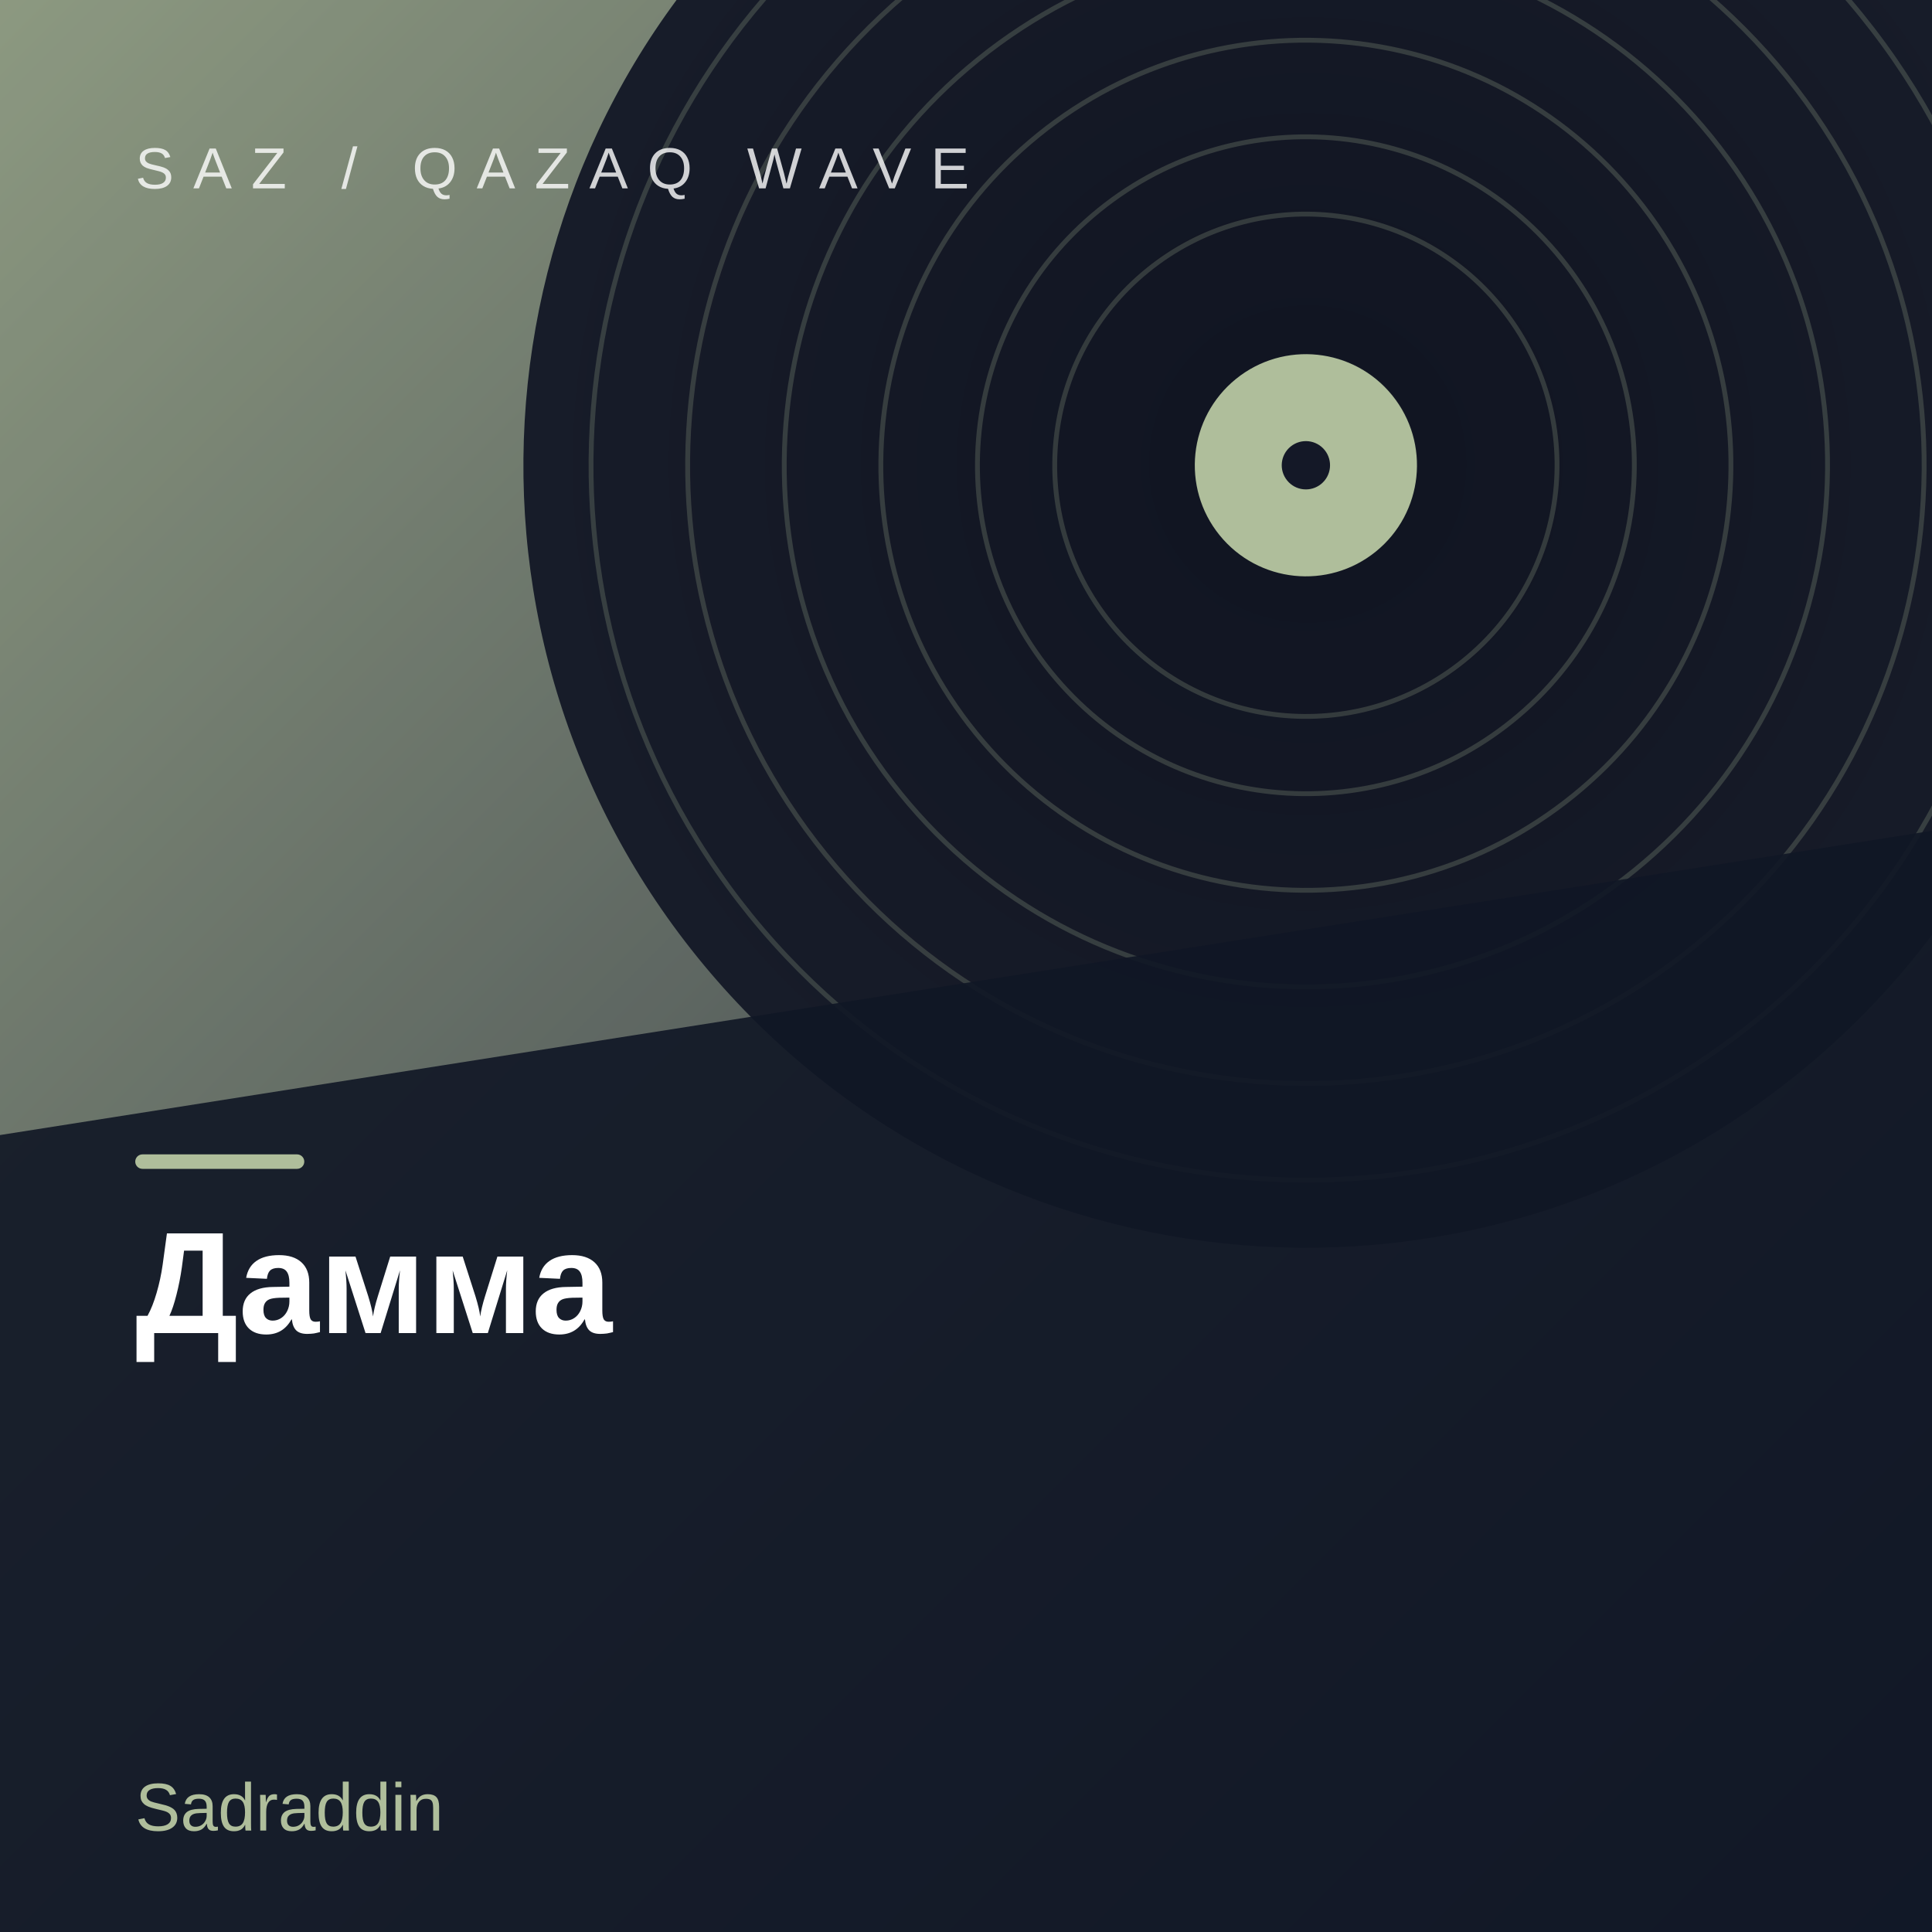
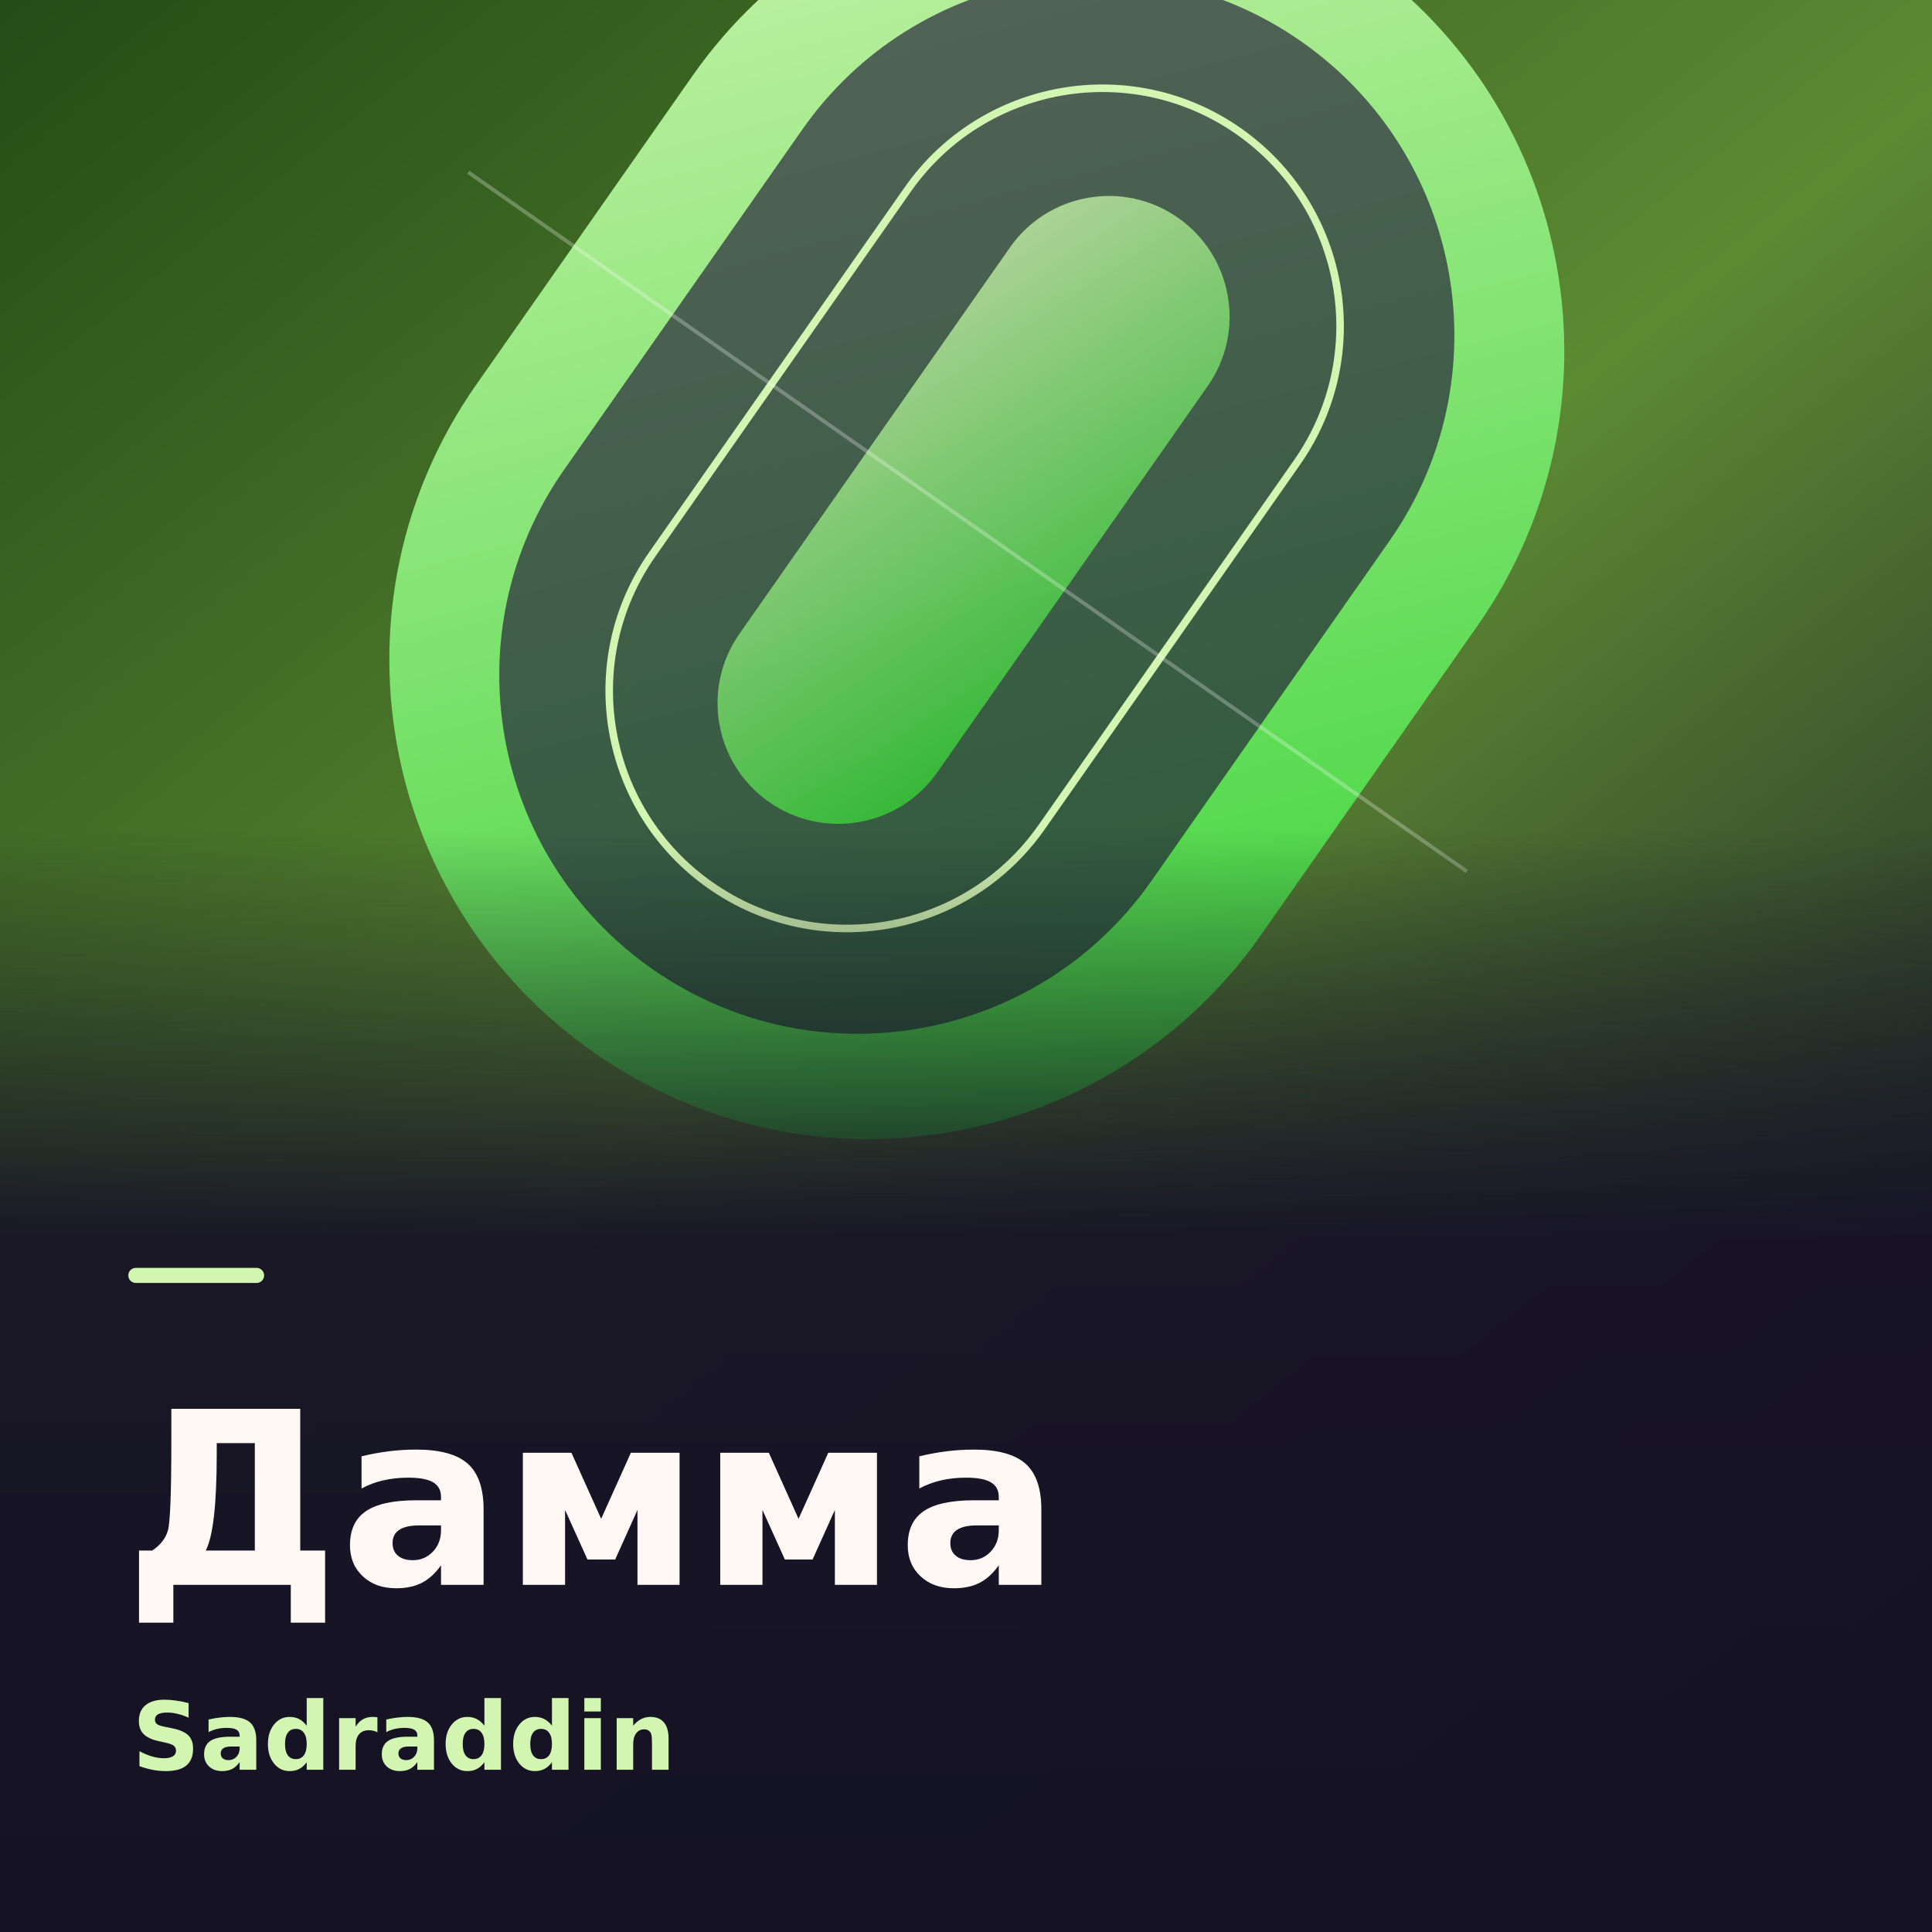
- <svg xmlns="http://www.w3.org/2000/svg" viewBox="0 0 400 400" role="img">
+ <svg xmlns="http://www.w3.org/2000/svg" width="512" height="512" viewBox="0 0 512 512" role="img">
  <defs>
-     <linearGradient id="g" x2="1" y2="1">
-       <stop stop-color="#afbe9b" />
-       <stop offset="1" stop-color="#25283e" />
+     <linearGradient id="base" x2=".8" y2="1">
+       <stop stop-color="hsl(105 55% 19%)" />
+       <stop offset=".52" stop-color="hsl(91 46% 37%)" />
+       <stop offset="1" stop-color="#161427" />
    </linearGradient>
-     <radialGradient id="v">
-       <stop stop-color="#afbe9b" />
-       <stop offset=".14" stop-color="#111522" />
-       <stop offset=".99" stop-color="#171c29" />
-     </radialGradient>
+     <linearGradient id="light" x2=".86" y2="1">
+       <stop stop-color="hsl(91 78% 83%)" />
+       <stop offset="1" stop-color="hsl(120 64% 52%)" />
+     </linearGradient>
+     <linearGradient id="ink" x2="0" y2="1">
+       <stop offset=".43" stop-color="#121224" stop-opacity="0" />
+       <stop offset=".64" stop-color="#171326" stop-opacity=".96" />
+       <stop offset="1" stop-color="#141224" />
+     </linearGradient>
  </defs>
-   <rect width="400" height="400" fill="#121726" />
-   <path d="M0 0H400V400H0Z" fill="url(#g)" opacity=".78" />
-   <g transform="rotate(-39 280 140)">
-     <circle cx="300" cy="100" r="162" fill="url(#v)" />
-     <g fill="none" stroke="#afbe9b" opacity=".22">
-       <circle cx="300" cy="100" r="52" />
-       <circle cx="300" cy="100" r="68" />
-       <circle cx="300" cy="100" r="88" />
-       <circle cx="300" cy="100" r="108" />
-       <circle cx="300" cy="100" r="128" />
-       <circle cx="300" cy="100" r="148" />
-     </g>
-     <circle cx="300" cy="100" r="23" fill="#afbe9b" />
-     <circle cx="300" cy="100" r="5" fill="#141827" />
+   <rect width="512" height="512" fill="url(#base)" />
+   <g transform="rotate(35 256 138)">
+     <rect x="129" y="-44" width="254" height="354" rx="127" fill="url(#light)" />
+     <rect x="161" y="-17" width="190" height="300" rx="95" fill="#201a36" fill-opacity=".66" />
+     <rect x="193" y="12" width="126" height="244" rx="63" fill="none" stroke="hsl(91 78% 83%)" stroke-width="2" />
+     <rect x="224" y="40" width="64" height="189" rx="32" fill="url(#light)" opacity=".78" />
+     <path d="M95 138h323" stroke="#fff" opacity=".27" />
  </g>
-   <path d="M0 235L400 172V400H0Z" fill="#101625" opacity=".9" />
-   <text x="28" y="39" fill="#fff" opacity=".8" font-family="Arial,sans-serif" font-size="12" letter-spacing="4">SAZ / QAZAQ WAVE</text>
-   <rect x="28" y="239" width="35" height="3" rx="1.5" fill="#afbe9b" />
-   <g fill="#fff" font-family="Segoe UI,Arial,sans-serif" font-weight="700" font-size="30">
-     <text x="28" y="276">Дамма</text>
+   <rect width="512" height="512" fill="url(#ink)" />
+   <rect x="34" y="336" width="36" height="4" rx="2" fill="hsl(91 78% 83%)" />
+   <g fill="#fff8f5" font-family="Segoe UI, DejaVu Sans, Arial, sans-serif" font-size="64" font-weight="700">
+     <text x="33" y="420">Дамма</text>
  </g>
-   <text x="28" y="379" fill="#afbe9b" font-family="Segoe UI,Arial,sans-serif" font-size="14">Sadraddin</text>
+   <text x="35" y="469" fill="hsl(91 78% 83%)" font-family="Segoe UI, DejaVu Sans, Arial, sans-serif" font-size="25" font-weight="600">Sadraddin</text>
</svg>
